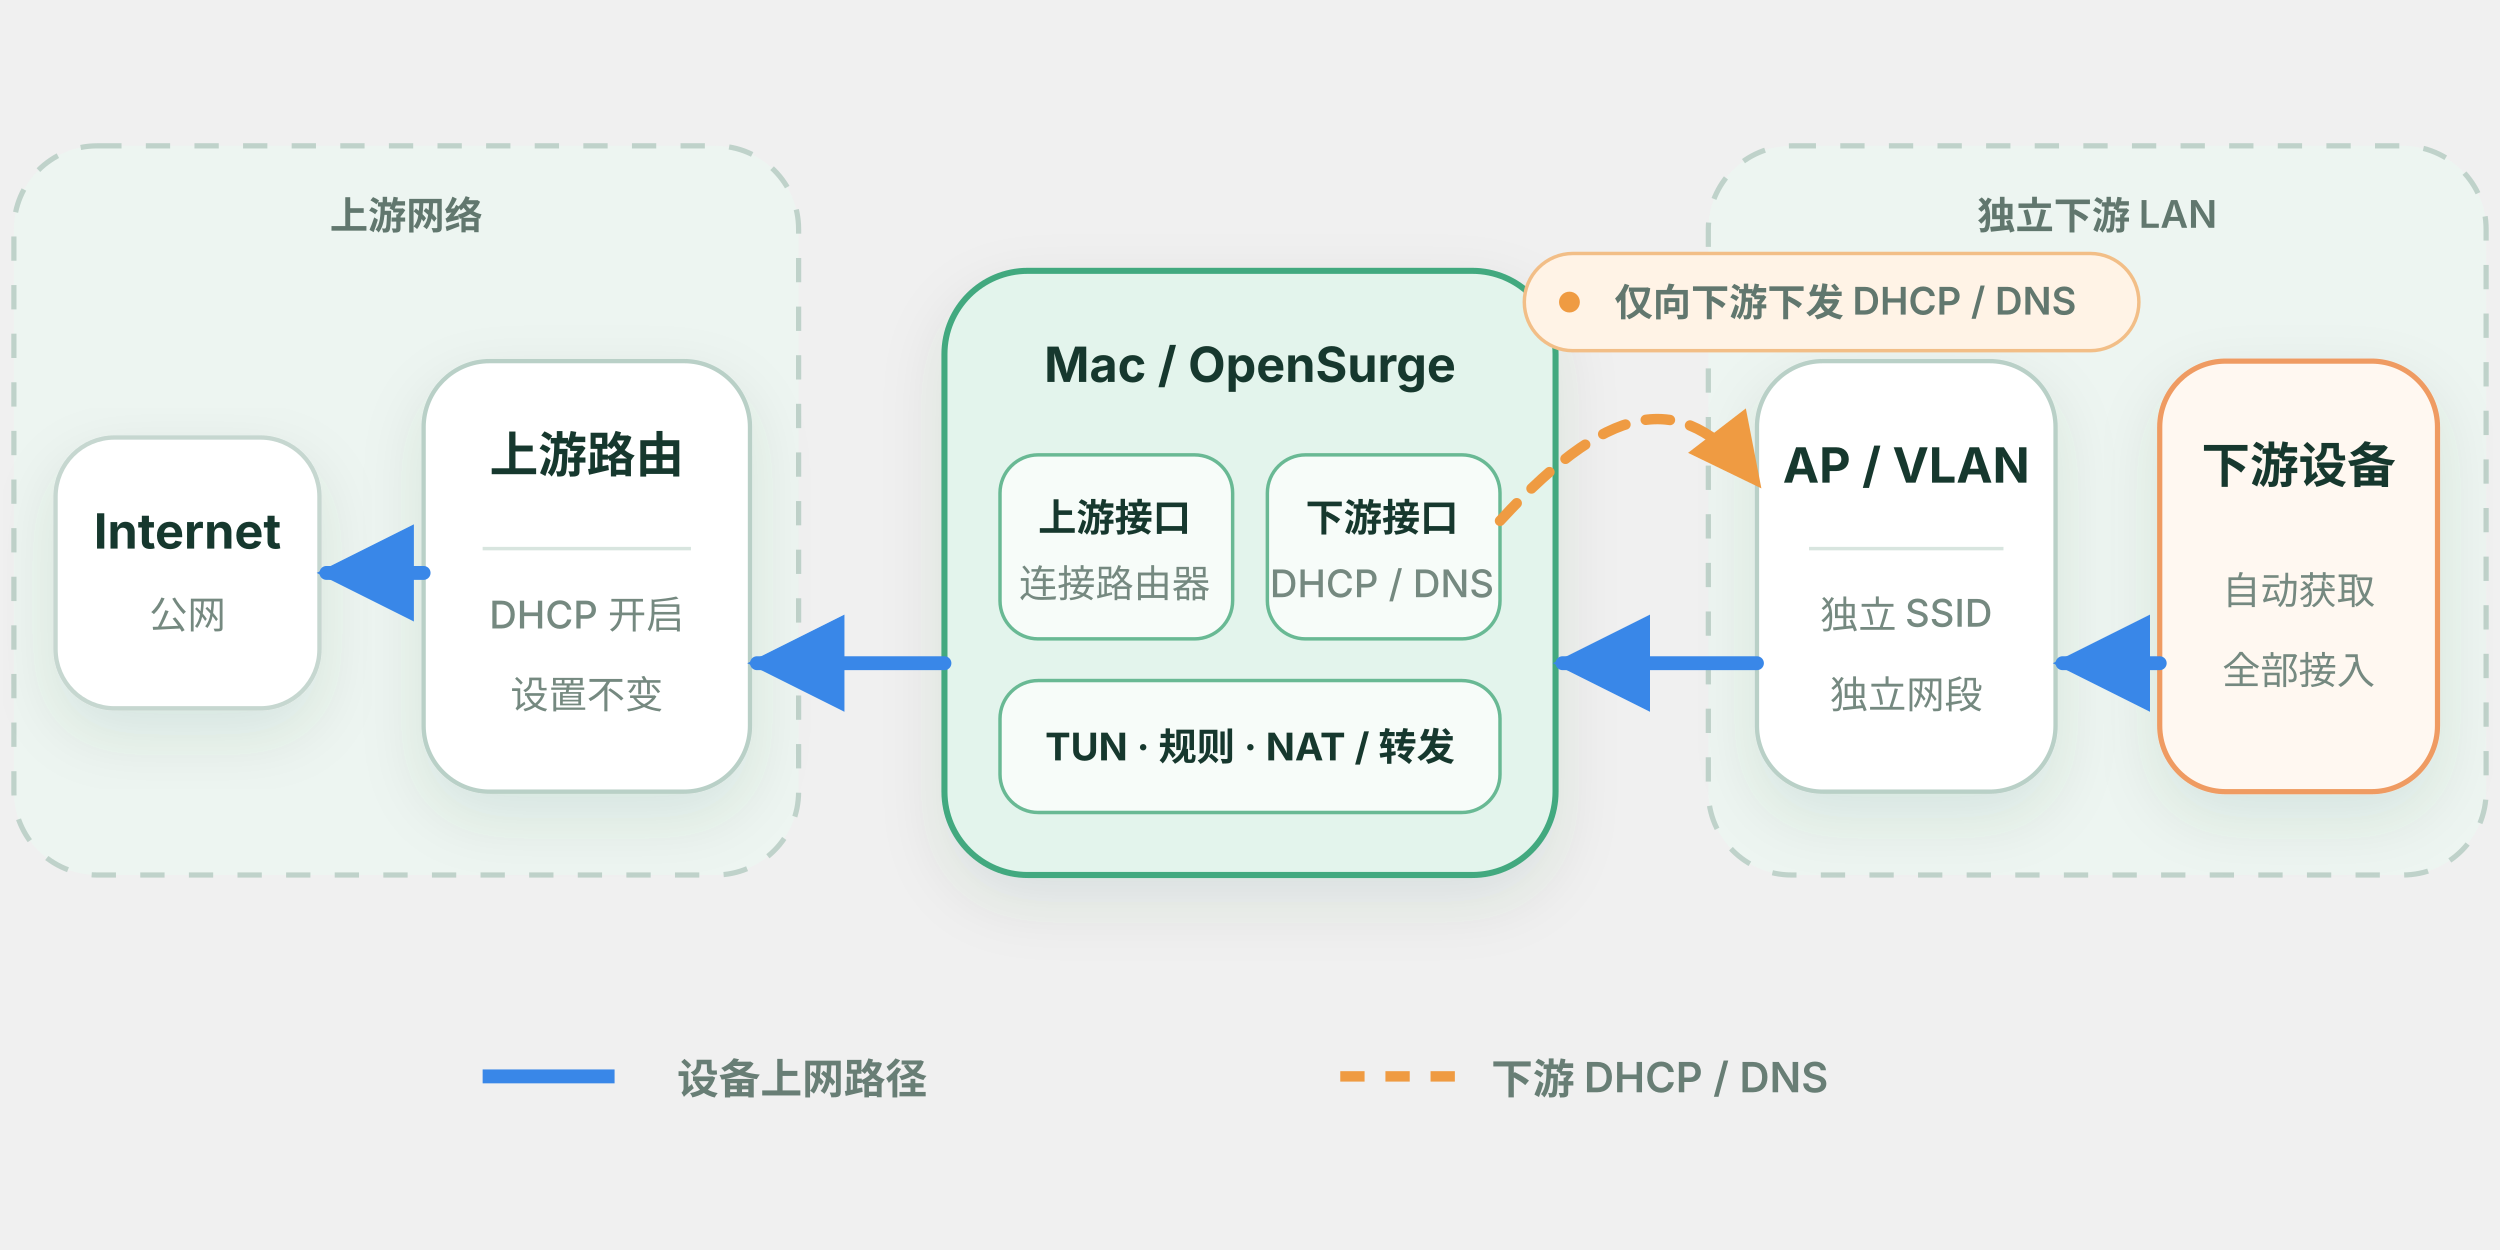
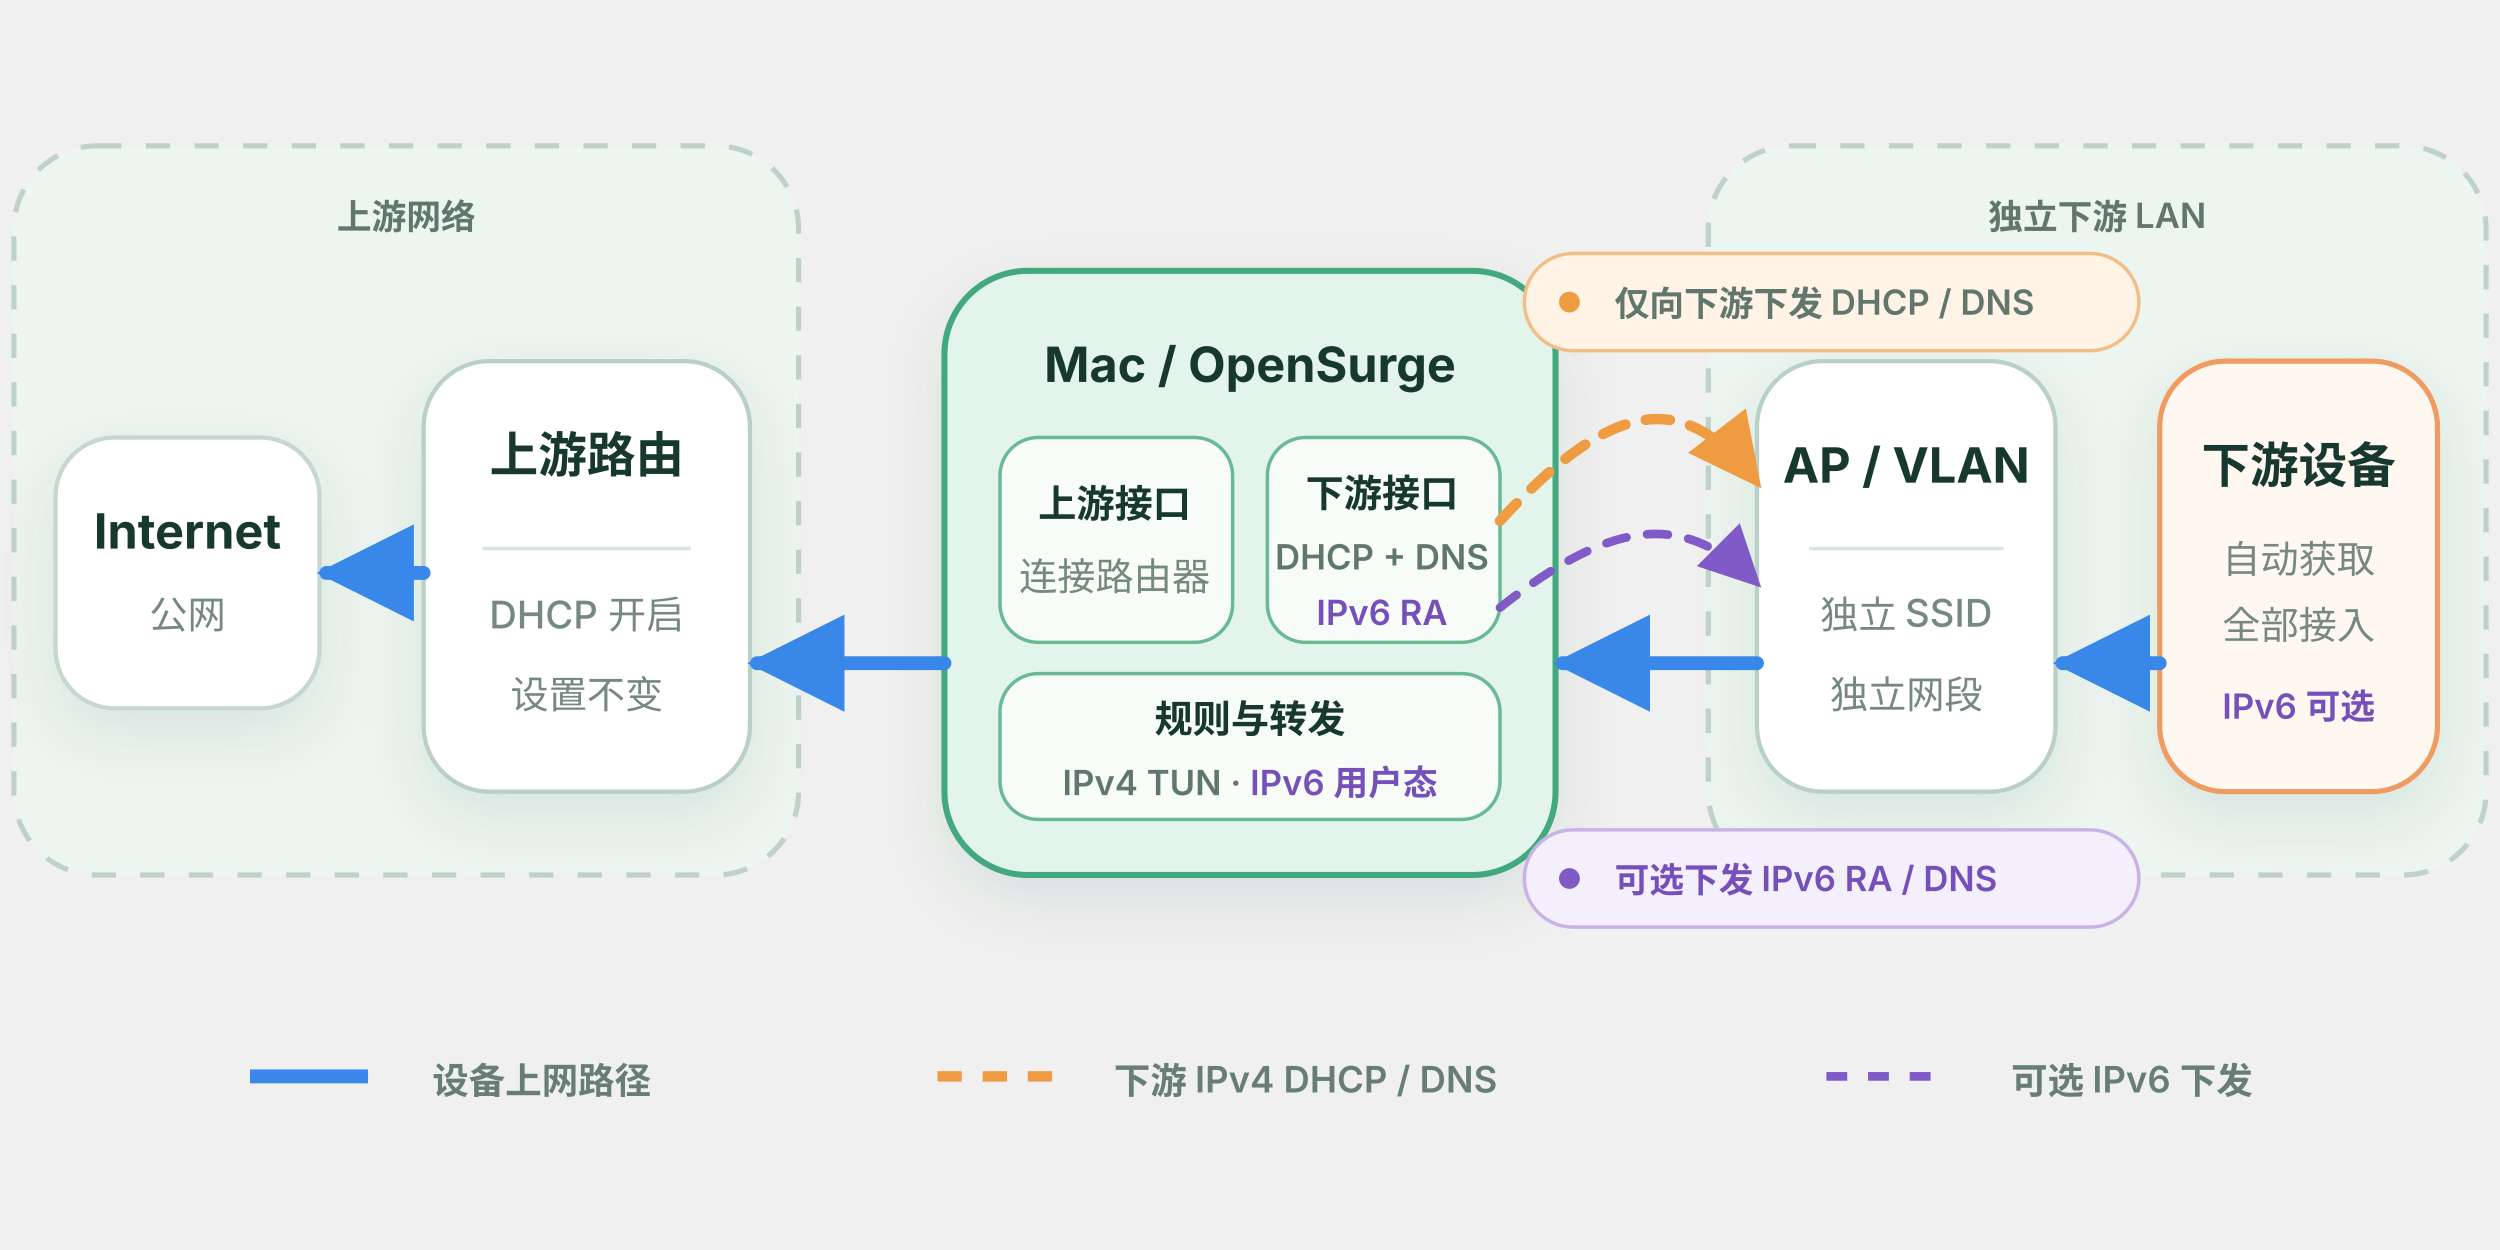
<svg xmlns="http://www.w3.org/2000/svg" viewBox="0 0 720 360">
  <defs>
    <filter id="shadow" x="-20%" y="-20%" width="140%" height="150%">
      <feDropShadow dx="0" dy="7" stdDeviation="9" flood-color="#214f3c" flood-opacity=".10" />
    </filter>
    <marker id="traffic" viewBox="0 0 10 10" refX="9" refY="5" markerWidth="7" markerHeight="7" orient="auto">
      <path d="M0 0 10 5 0 10Z" fill="#3987e8" />
    </marker>
    <marker id="service" viewBox="0 0 10 10" refX="9" refY="5" markerWidth="7" markerHeight="7" orient="auto">
      <path d="M0 0 10 5 0 10Z" fill="#ef9b42" />
    </marker>
+     <marker id="ipv6-service" viewBox="0 0 10 10" refX="9" refY="5" markerWidth="7" markerHeight="7" orient="auto">
+       <path d="M0 0 10 5 0 10Z" fill="#805bc7" />
+     </marker>
    <style>
      text{font-family:-apple-system,BlinkMacSystemFont,"Segoe UI","PingFang SC",sans-serif;text-anchor:middle;fill:#19392e}
-       .title{font-size:14px;font-weight:700}.small{font-size:11px;font-weight:500;fill:#758980}.micro{font-size:11px;font-weight:600;fill:#61776e}.module{font-size:11px;font-weight:650}.legend{font-size:12px;font-weight:600;fill:#687e75}
+       .title{font-size:14px;font-weight:700}.small{font-size:11px;font-weight:500;fill:#758980}.micro{font-size:10px;font-weight:600;fill:#61776e}.module{font-size:11px;font-weight:650}.legend{font-size:10.5px;font-weight:600;fill:#687e75}.ipv6{fill:#7650ba}
    </style>
  </defs>
  <rect x="4" y="42" width="226" height="210" rx="24" fill="#edf5f1" stroke="#bfd2ca" stroke-width="1.5" stroke-dasharray="7 7" />
  <text class="micro" x="117" y="66">上游网络</text>
  <rect x="492" y="42" width="224" height="210" rx="24" fill="#edf5f1" stroke="#bfd2ca" stroke-width="1.5" stroke-dasharray="7 7" />
  <text class="micro" x="604" y="66">独立下游 LAN</text>
  <g filter="url(#shadow)">
    <rect x="16" y="126" width="76" height="78" rx="17" fill="#fff" stroke="#c6d7d0" stroke-width="1.25" />
    <text class="title" x="54" y="158">Internet</text>
    <text class="small" x="54" y="181">公网</text>
  </g>
  <g filter="url(#shadow)">
    <rect x="122" y="104" width="94" height="124" rx="19" fill="#fff" stroke="#b9d0c7" stroke-width="1.25" />
    <text class="title" x="169" y="136">上游路由</text>
    <path d="M139 158h60" stroke="#d8e5df" />
    <text class="small" x="169" y="181">DHCP 开启</text>
    <text class="small" x="169" y="204">设置不变</text>
  </g>
  <g filter="url(#shadow)">
    <rect x="272" y="78" width="176" height="174" rx="24" fill="#e3f4ec" stroke="#42a97f" stroke-width="1.75" />
    <text class="title" x="360" y="110">Mac / OpenSurge</text>
-     <rect x="288" y="131" width="67" height="53" rx="11" fill="#f7fcf9" stroke="#69b994" stroke-width="1" />
-     <text class="module" x="321" y="153">上游接口</text>
-     <text class="small" x="321" y="172">连接路由器</text>
-     <rect x="365" y="131" width="67" height="53" rx="11" fill="#f7fcf9" stroke="#69b994" stroke-width="1" />
-     <text class="module" x="398" y="153">下游接口</text>
-     <text class="small" x="398" y="172">DHCP / DNS</text>
-     <rect x="288" y="196" width="144" height="38" rx="11" fill="#f7fcf9" stroke="#69b994" stroke-width="1" />
-     <text class="module" x="360" y="219">TUN · 规则 · NAT / 转发</text>
+     <rect x="288" y="126" width="67" height="59" rx="11" fill="#f7fcf9" stroke="#69b994" stroke-width="1" />
+     <text class="module" x="321" y="149">上游接口</text>
+     <text class="small" x="321" y="170">连接路由器</text>
+     <rect x="365" y="126" width="67" height="59" rx="11" fill="#f7fcf9" stroke="#69b994" stroke-width="1" />
+     <text class="module" x="398" y="146">下游接口</text>
+     <text class="micro" x="398" y="164">DHCP + DNS</text>
+     <text class="micro ipv6" x="398" y="180">IPv6 RA</text>
+     <rect x="288" y="194" width="144" height="42" rx="11" fill="#f7fcf9" stroke="#69b994" stroke-width="1" />
+     <text class="module" x="360" y="211">规则与转发</text>
+     <text class="micro" x="360" y="229">IPv4 TUN · <tspan class="ipv6">IPv6 用户态</tspan>
+     </text>
  </g>
  <g filter="url(#shadow)">
    <rect x="506" y="104" width="86" height="124" rx="19" fill="#fff" stroke="#b9d0c7" stroke-width="1.25" />
    <text class="title" x="549" y="139">AP / VLAN</text>
    <path d="M521 158h56" stroke="#d8e5df" />
    <text class="small" x="549" y="181">独立 SSID</text>
    <text class="small" x="549" y="204">独立网段</text>
  </g>
  <g filter="url(#shadow)">
    <rect x="622" y="104" width="80" height="124" rx="19" fill="#fff8f1" stroke="#ef9b62" stroke-width="1.5" />
    <text class="title" x="662" y="139">下游设备</text>
-     <text class="small" x="662" y="174">自动获取</text>
-     <text class="small" x="662" y="197">全部接入</text>
+     <text class="small" x="662" y="165">自动获取</text>
+     <text class="small" x="662" y="184">全部接入</text>
+     <text class="micro ipv6" x="662" y="207">IPv6 可选</text>
  </g>
  <path d="M622 191H594" fill="none" stroke="#3987e8" stroke-width="4" stroke-linecap="round" marker-end="url(#traffic)" />
  <path d="M506 191H450" fill="none" stroke="#3987e8" stroke-width="4" stroke-linecap="round" marker-end="url(#traffic)" />
  <path d="M272 191H218" fill="none" stroke="#3987e8" stroke-width="4" stroke-linecap="round" marker-end="url(#traffic)" />
  <path d="M122 165H94" fill="none" stroke="#3987e8" stroke-width="4" stroke-linecap="round" marker-end="url(#traffic)" />
  <path d="M432 150C466 113 486 113 506 139" fill="none" stroke="#ef9b42" stroke-width="3" stroke-dasharray="7 6" stroke-linecap="round" marker-end="url(#service)" />
+   <path d="M432 175C466 148 486 148 506 168" fill="none" stroke="#805bc7" stroke-width="2.5" stroke-dasharray="6 6" stroke-linecap="round" marker-end="url(#ipv6-service)" />
  <g>
    <rect x="439" y="73" width="177" height="28" rx="14" fill="#fff3e6" stroke="#f2be87" />
    <circle cx="452" cy="87" r="3" fill="#ef9b42" />
    <text class="micro" x="465" y="91" style="text-anchor:start">仅向下游下发 DHCP / DNS</text>
  </g>
-   <g transform="translate(139 310)">
-     <path d="M0 0h38" stroke="#3987e8" stroke-width="4" />
-     <text class="legend" x="92" y="5">设备上网路径</text>
+   <g>
+     <rect x="439" y="239" width="177" height="28" rx="14" fill="#f4effc" stroke="#c7b3e5" />
+     <circle cx="452" cy="253" r="3" fill="#805bc7" />
+     <text class="micro ipv6" x="465" y="257" style="text-anchor:start">可选下发 IPv6 RA / DNS</text>
  </g>
-   <g transform="translate(386 310)">
-     <path d="M0 0h38" stroke="#ef9b42" stroke-width="3" stroke-dasharray="7 6" />
-     <text class="legend" x="92" y="5">下游 DHCP / DNS</text>
+   <g transform="translate(72 310)">
+     <path d="M0 0h34" stroke="#3987e8" stroke-width="4" />
+     <text class="legend" x="84" y="5">设备上网路径</text>
+   </g>
+   <g transform="translate(270 310)">
+     <path d="M0 0h34" stroke="#ef9b42" stroke-width="3" stroke-dasharray="7 6" />
+     <text class="legend" x="106" y="5">下游 IPv4 DHCP / DNS</text>
+   </g>
+   <g transform="translate(526 310)">
+     <path d="M0 0h34" stroke="#805bc7" stroke-width="2.5" stroke-dasharray="6 6" />
+     <text class="legend" x="88" y="5">可选 IPv6 下发</text>
  </g>
</svg>
